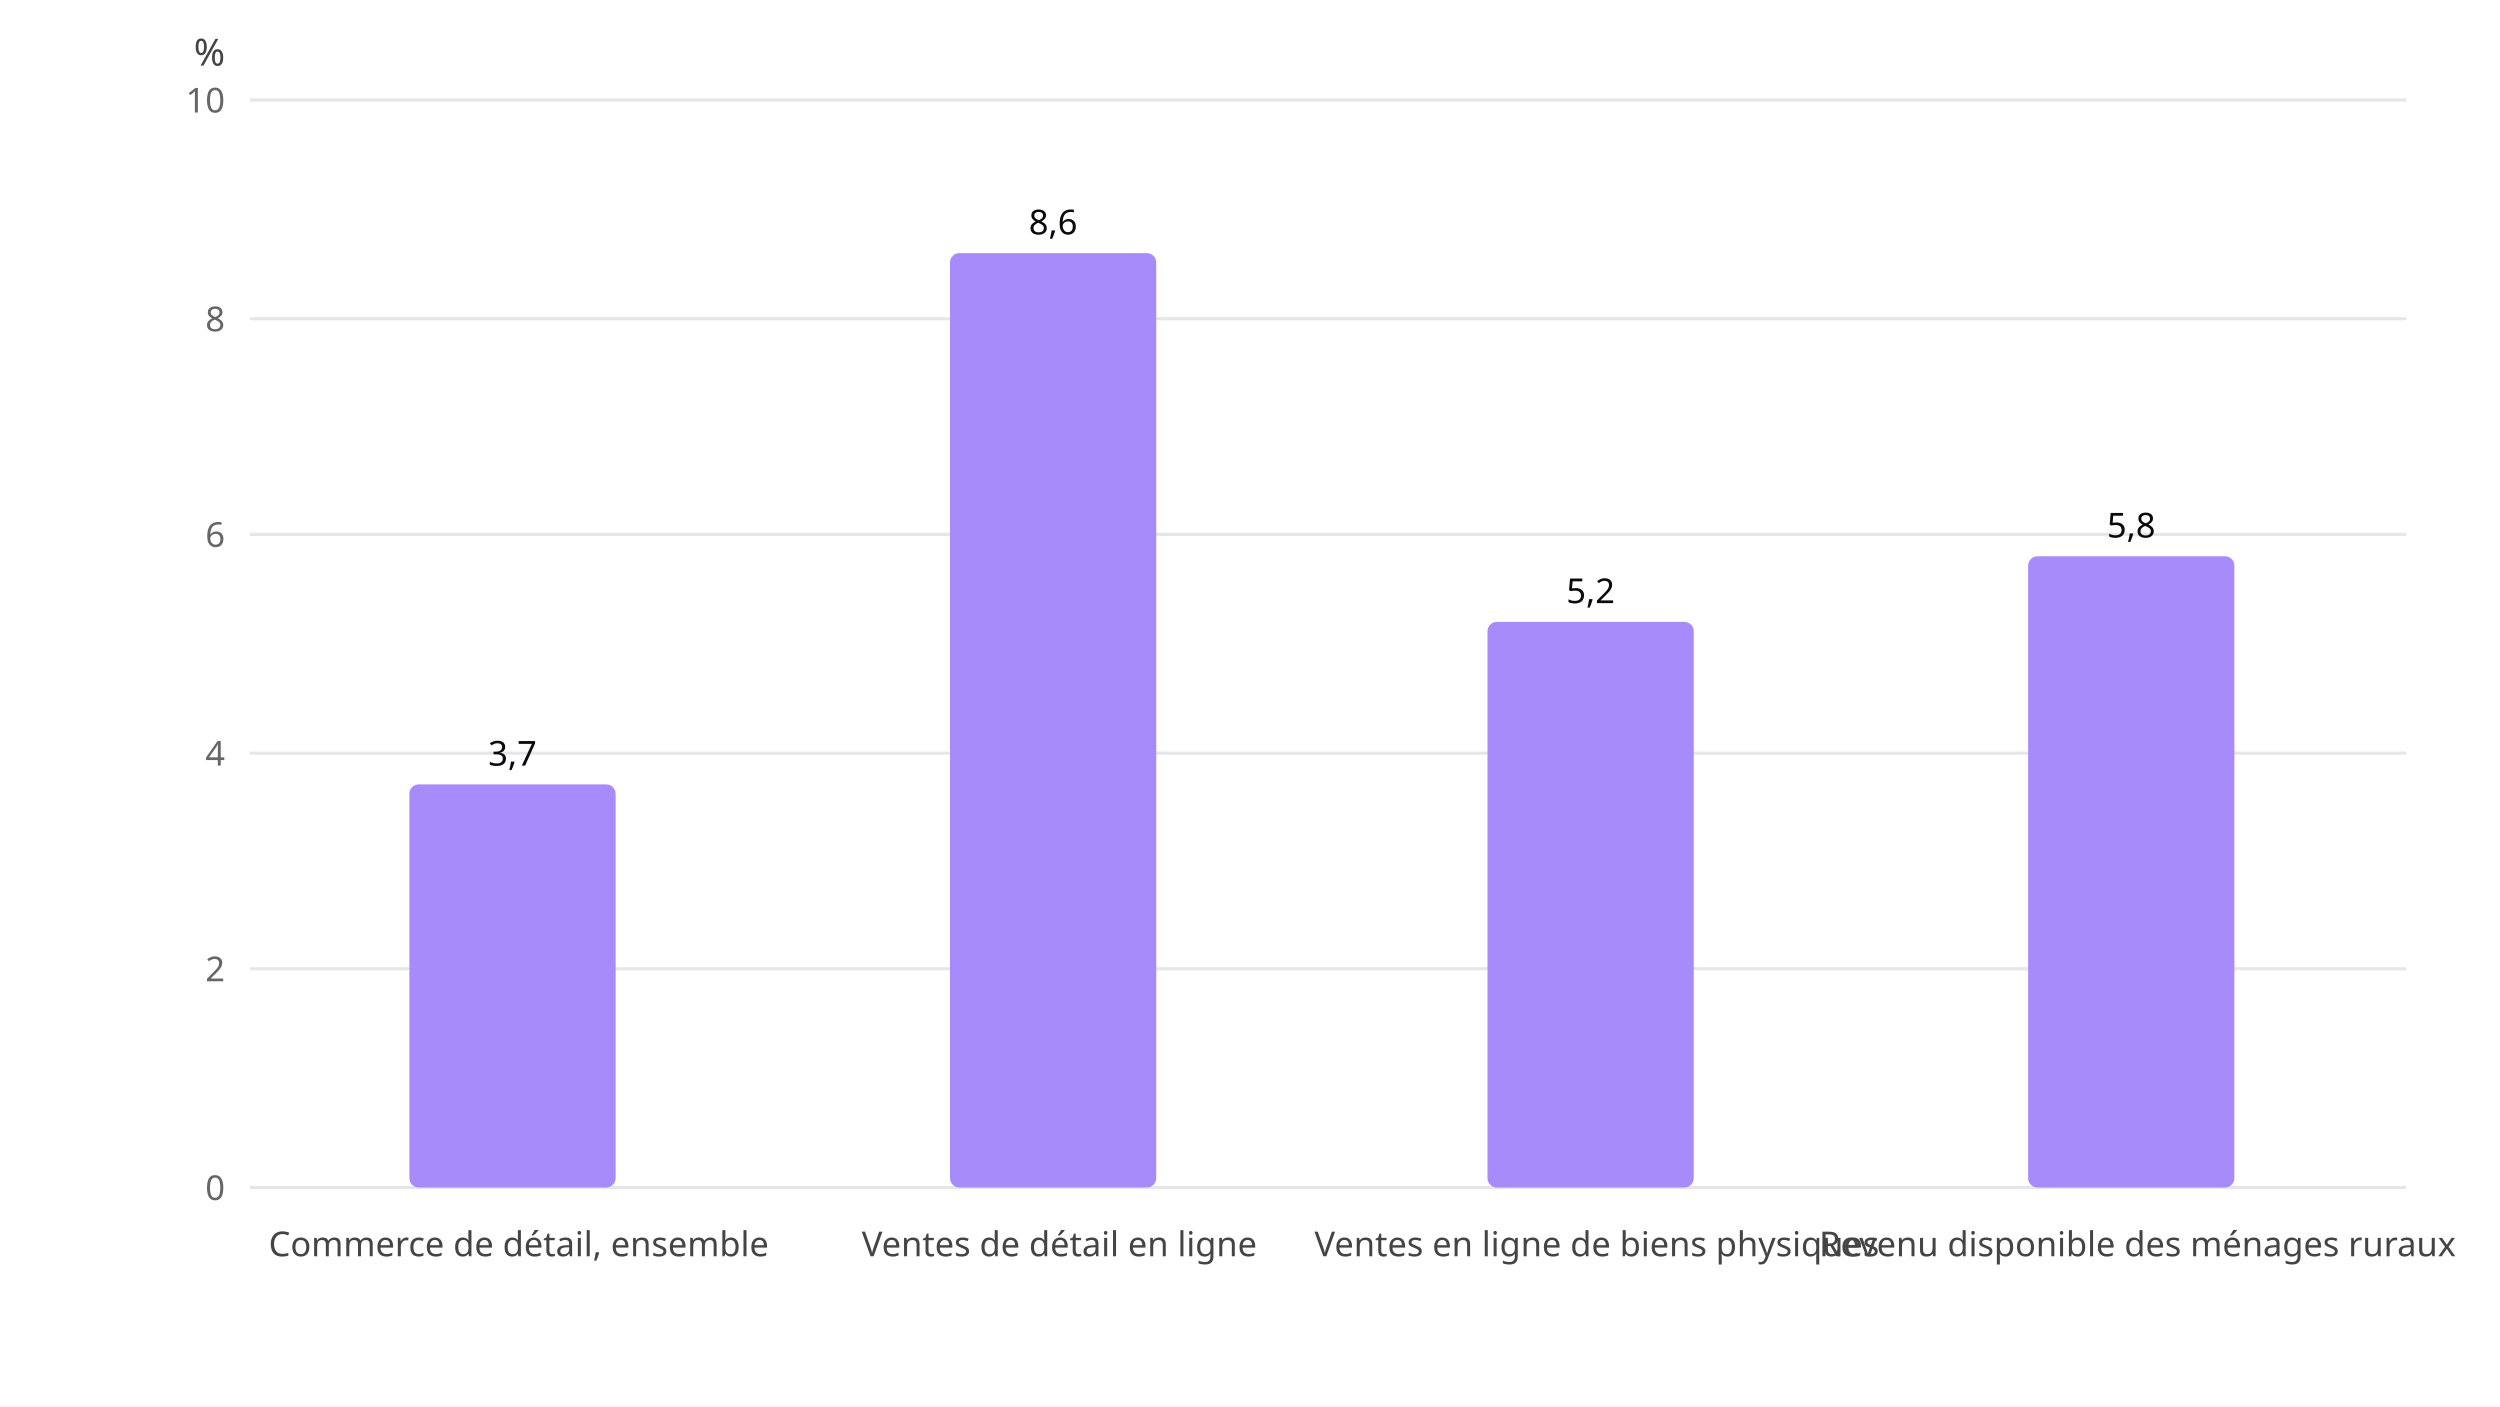
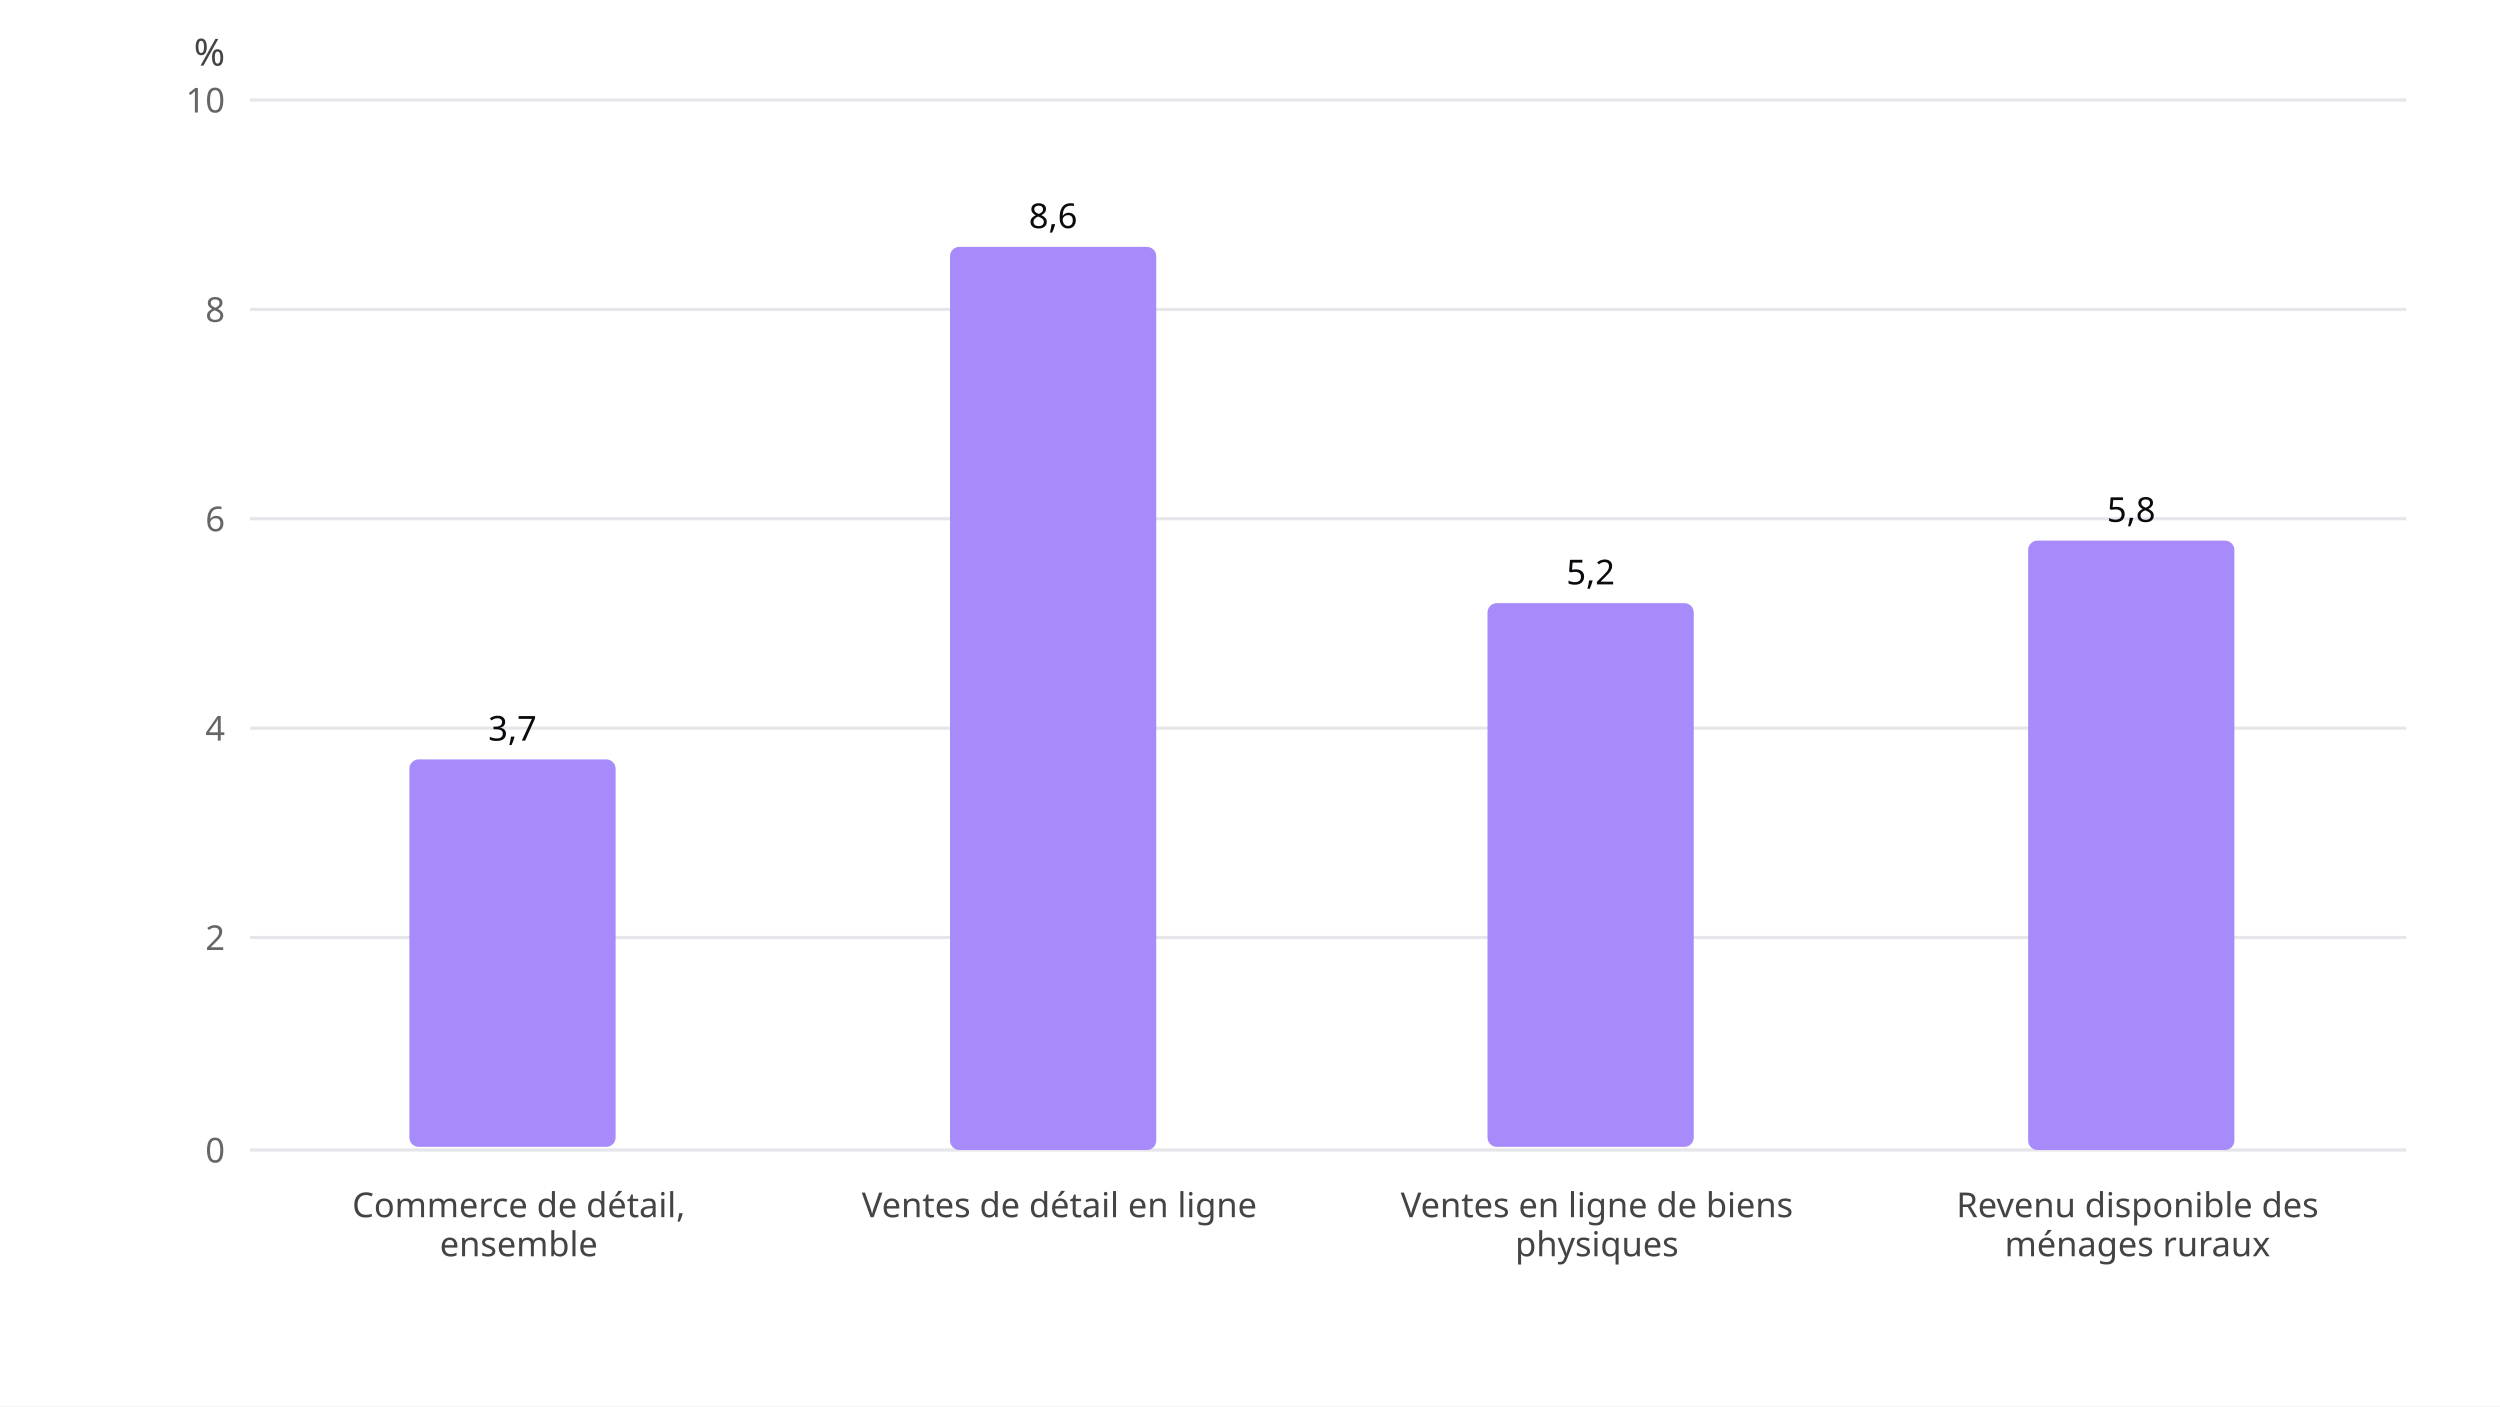
<svg xmlns="http://www.w3.org/2000/svg" viewBox="0 0 800 450" font-family="ui-sans-serif, system-ui">
  <rect width="800" height="450" fill="#ffffff" />
-   <line x1="80" y1="380" x2="770" y2="380" stroke="#e5e5ea" stroke-width="1" />
-   <text x="72" y="384" text-anchor="end" fill="#666" font-size="11" font-family="ui-monospace">0</text>
-   <line x1="80" y1="310" x2="770" y2="310" stroke="#e5e5ea" stroke-width="1" />
-   <text x="72" y="314" text-anchor="end" fill="#666" font-size="11" font-family="ui-monospace">2</text>
-   <line x1="80" y1="241" x2="770" y2="241" stroke="#e5e5ea" stroke-width="1" />
-   <text x="72" y="245" text-anchor="end" fill="#666" font-size="11" font-family="ui-monospace">4</text>
-   <line x1="80" y1="171" x2="770" y2="171" stroke="#e5e5ea" stroke-width="1" />
-   <text x="72" y="175" text-anchor="end" fill="#666" font-size="11" font-family="ui-monospace">6</text>
-   <line x1="80" y1="102" x2="770" y2="102" stroke="#e5e5ea" stroke-width="1" />
-   <text x="72" y="106" text-anchor="end" fill="#666" font-size="11" font-family="ui-monospace">8</text>
+   <line x1="80" y1="368" x2="770" y2="368" stroke="#e5e5ea" stroke-width="1" />
+   <text x="72" y="372" text-anchor="end" fill="#666" font-size="11" font-family="ui-monospace">0</text>
+   <line x1="80" y1="300" x2="770" y2="300" stroke="#e5e5ea" stroke-width="1" />
+   <text x="72" y="304" text-anchor="end" fill="#666" font-size="11" font-family="ui-monospace">2</text>
+   <line x1="80" y1="233" x2="770" y2="233" stroke="#e5e5ea" stroke-width="1" />
+   <text x="72" y="237" text-anchor="end" fill="#666" font-size="11" font-family="ui-monospace">4</text>
+   <line x1="80" y1="166" x2="770" y2="166" stroke="#e5e5ea" stroke-width="1" />
+   <text x="72" y="170" text-anchor="end" fill="#666" font-size="11" font-family="ui-monospace">6</text>
+   <line x1="80" y1="99" x2="770" y2="99" stroke="#e5e5ea" stroke-width="1" />
+   <text x="72" y="103" text-anchor="end" fill="#666" font-size="11" font-family="ui-monospace">8</text>
  <line x1="80" y1="32" x2="770" y2="32" stroke="#e5e5ea" stroke-width="1" />
  <text x="72" y="36" text-anchor="end" fill="#666" font-size="11" font-family="ui-monospace">10</text>
  <text x="72" y="21" text-anchor="end" fill="#444" font-size="12" font-family="ui-monospace">%</text>
-   <rect x="131" y="251" width="66" height="129" fill="#a78bfa" rx="3" />
-   <text x="164" y="245" text-anchor="middle" fill="#0a0a0e" font-size="11" font-family="ui-monospace">3,7</text>
-   <text x="166" y="402" text-anchor="middle" fill="#444" font-size="11">Commerce de détail, ensemble</text>
-   <rect x="304" y="81" width="66" height="299" fill="#a78bfa" rx="3" />
-   <text x="337" y="75" text-anchor="middle" fill="#0a0a0e" font-size="11" font-family="ui-monospace">8,6</text>
-   <text x="339" y="402" text-anchor="middle" fill="#444" font-size="11">Ventes de détail en ligne</text>
-   <rect x="476" y="199" width="66" height="181" fill="#a78bfa" rx="3" />
-   <text x="509" y="193" text-anchor="middle" fill="#0a0a0e" font-size="11" font-family="ui-monospace">5,2</text>
-   <text x="511" y="402" text-anchor="middle" fill="#444" font-size="11">Ventes en ligne de biens physiques</text>
-   <rect x="649" y="178" width="66" height="202" fill="#a78bfa" rx="3" />
-   <text x="682" y="172" text-anchor="middle" fill="#0a0a0e" font-size="11" font-family="ui-monospace">5,8</text>
-   <text x="684" y="402" text-anchor="middle" fill="#444" font-size="11">Revenu disponible des ménages ruraux</text>
+   <rect x="131" y="243" width="66" height="124" fill="#a78bfa" rx="3" />
+   <text x="164" y="237" text-anchor="middle" fill="#0a0a0e" font-size="11" font-family="ui-monospace">3,7</text>
+   <text data-axe="x" x="166" y="389.5" text-anchor="middle" fill="#444" font-size="11">Commerce de détail,</text>
+   <text data-axe="x" x="166" y="402" text-anchor="middle" fill="#444" font-size="11">ensemble</text>
+   <rect x="304" y="79" width="66" height="289" fill="#a78bfa" rx="3" />
+   <text x="337" y="73" text-anchor="middle" fill="#0a0a0e" font-size="11" font-family="ui-monospace">8,6</text>
+   <text data-axe="x" x="339" y="389.5" text-anchor="middle" fill="#444" font-size="11">Ventes de détail en ligne</text>
+   <rect x="476" y="193" width="66" height="174" fill="#a78bfa" rx="3" />
+   <text x="509" y="187" text-anchor="middle" fill="#0a0a0e" font-size="11" font-family="ui-monospace">5,2</text>
+   <text data-axe="x" x="511" y="389.5" text-anchor="middle" fill="#444" font-size="11">Ventes en ligne de biens</text>
+   <text data-axe="x" x="511" y="402" text-anchor="middle" fill="#444" font-size="11">physiques</text>
+   <rect x="649" y="173" width="66" height="195" fill="#a78bfa" rx="3" />
+   <text x="682" y="167" text-anchor="middle" fill="#0a0a0e" font-size="11" font-family="ui-monospace">5,8</text>
+   <text data-axe="x" x="684" y="389.5" text-anchor="middle" fill="#444" font-size="11">Revenu disponible des</text>
+   <text data-axe="x" x="684" y="402" text-anchor="middle" fill="#444" font-size="11">ménages ruraux</text>
</svg>
